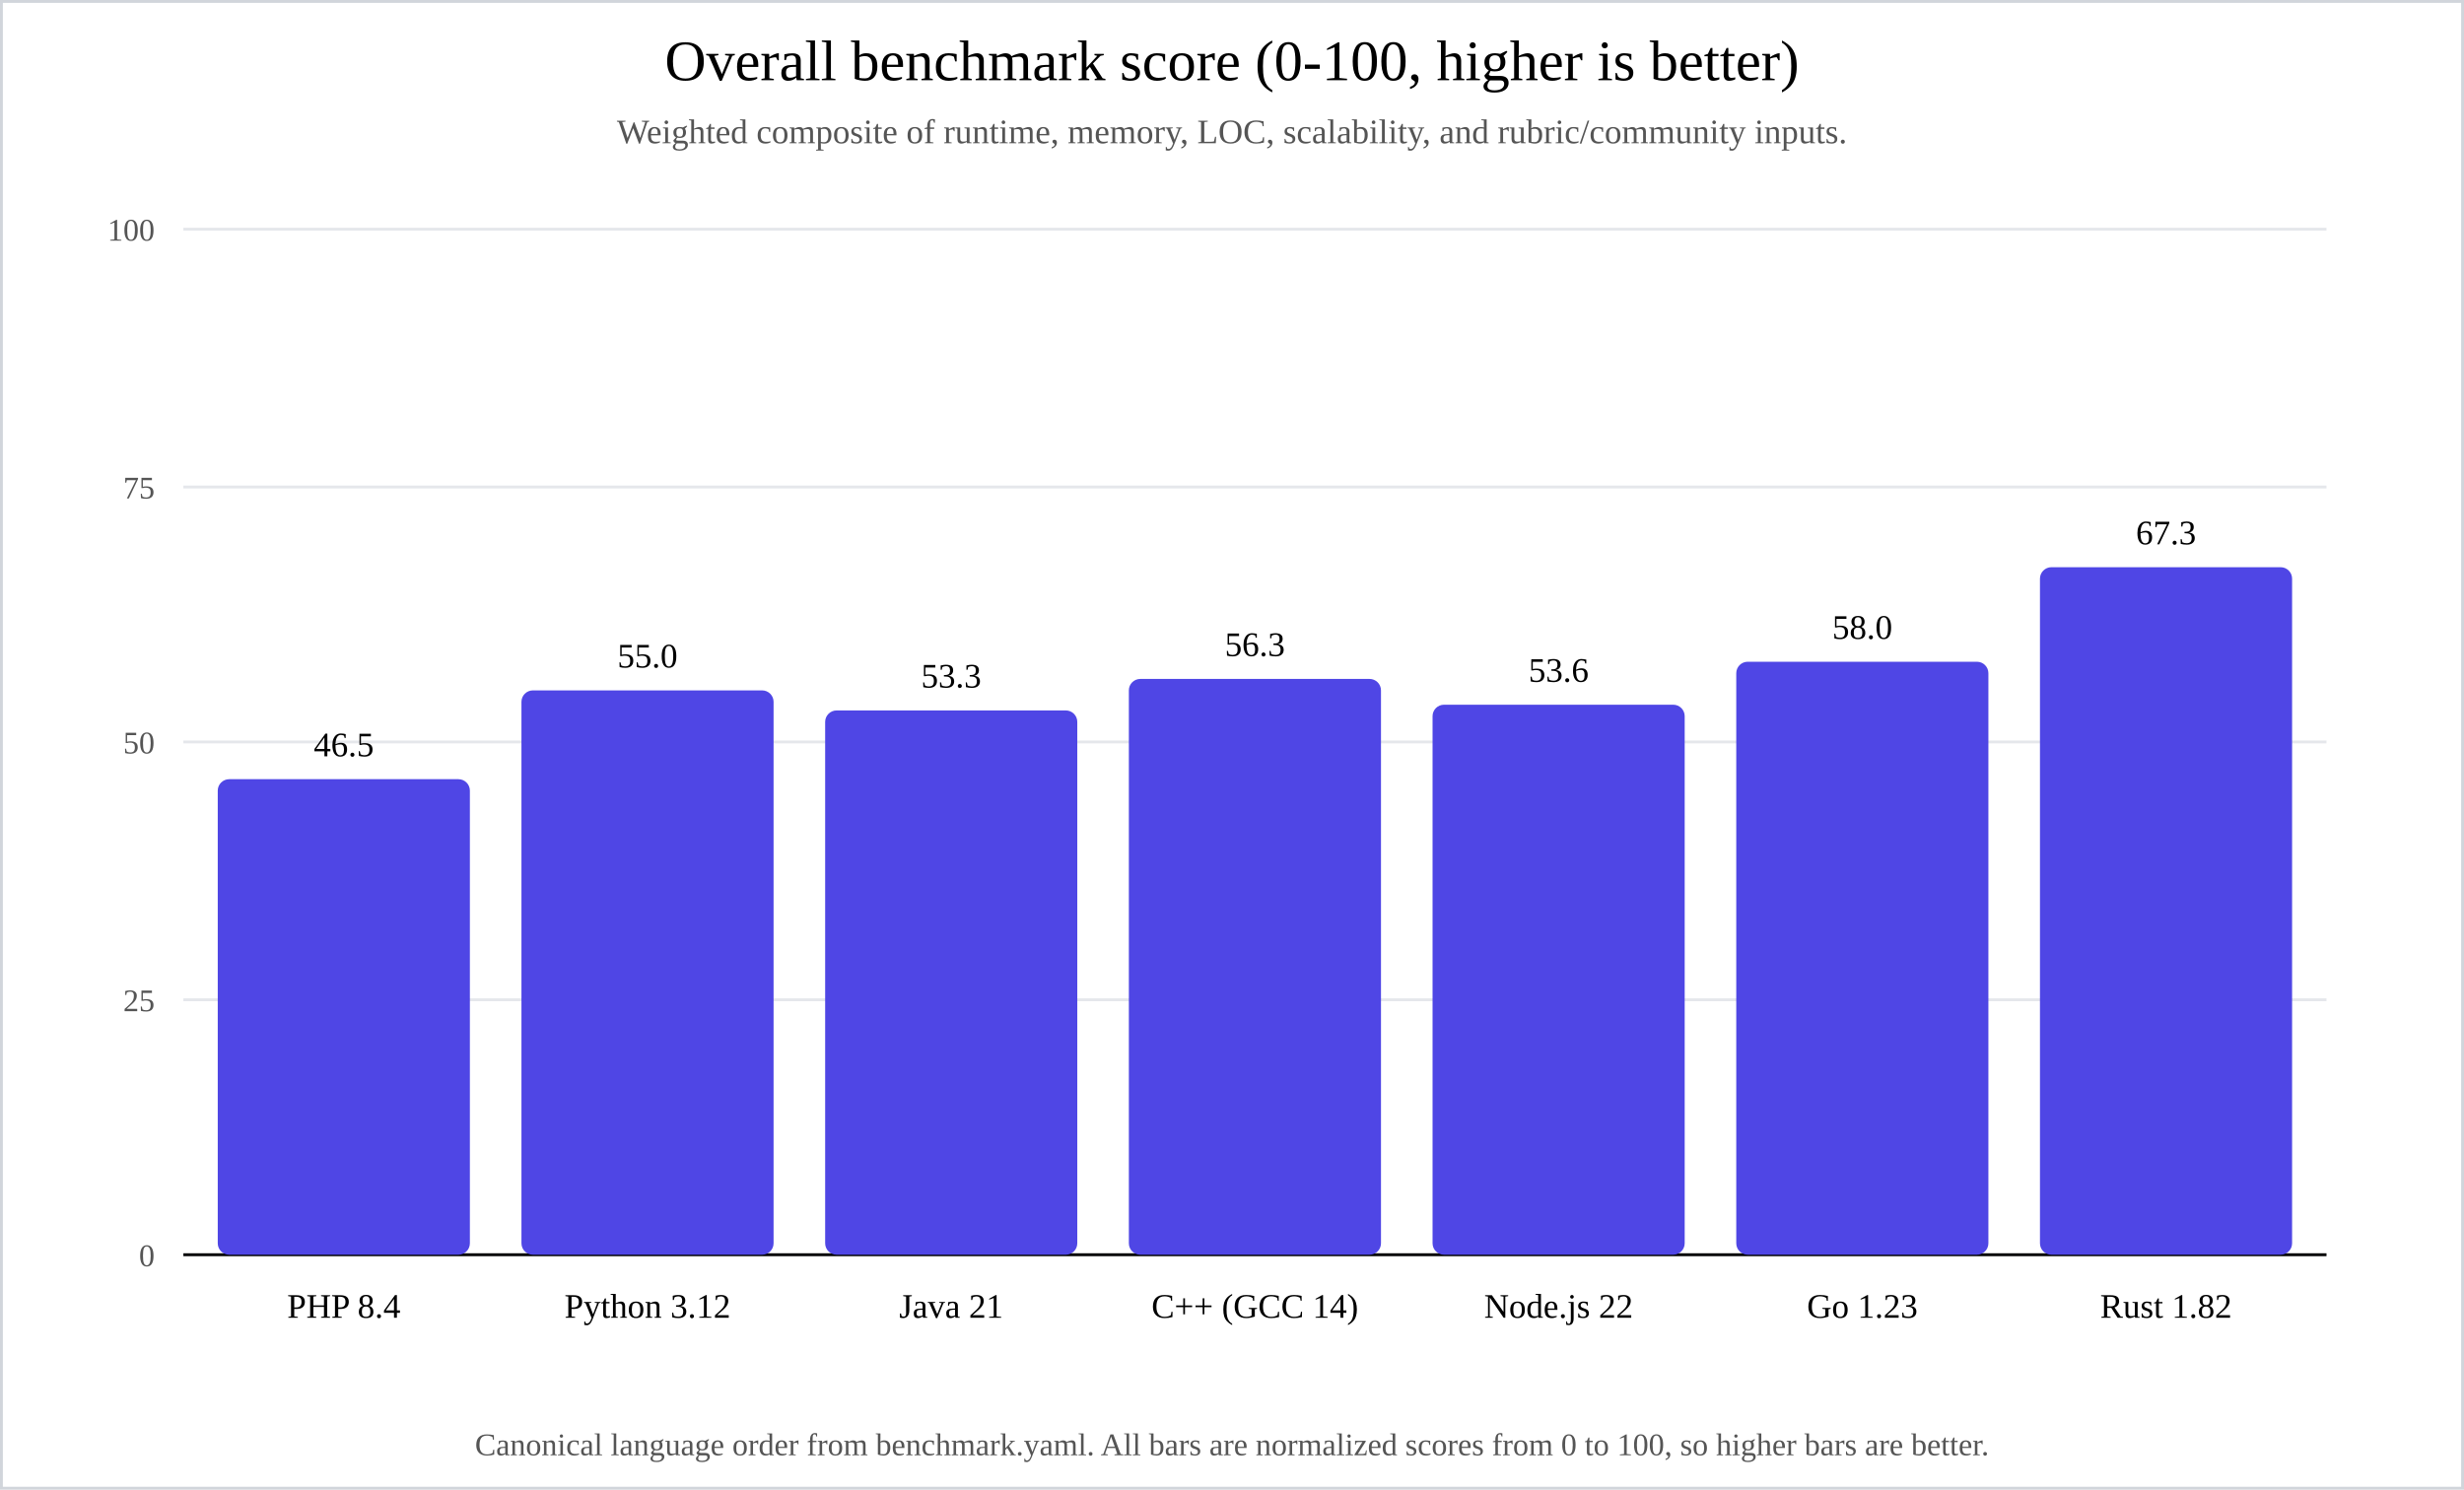
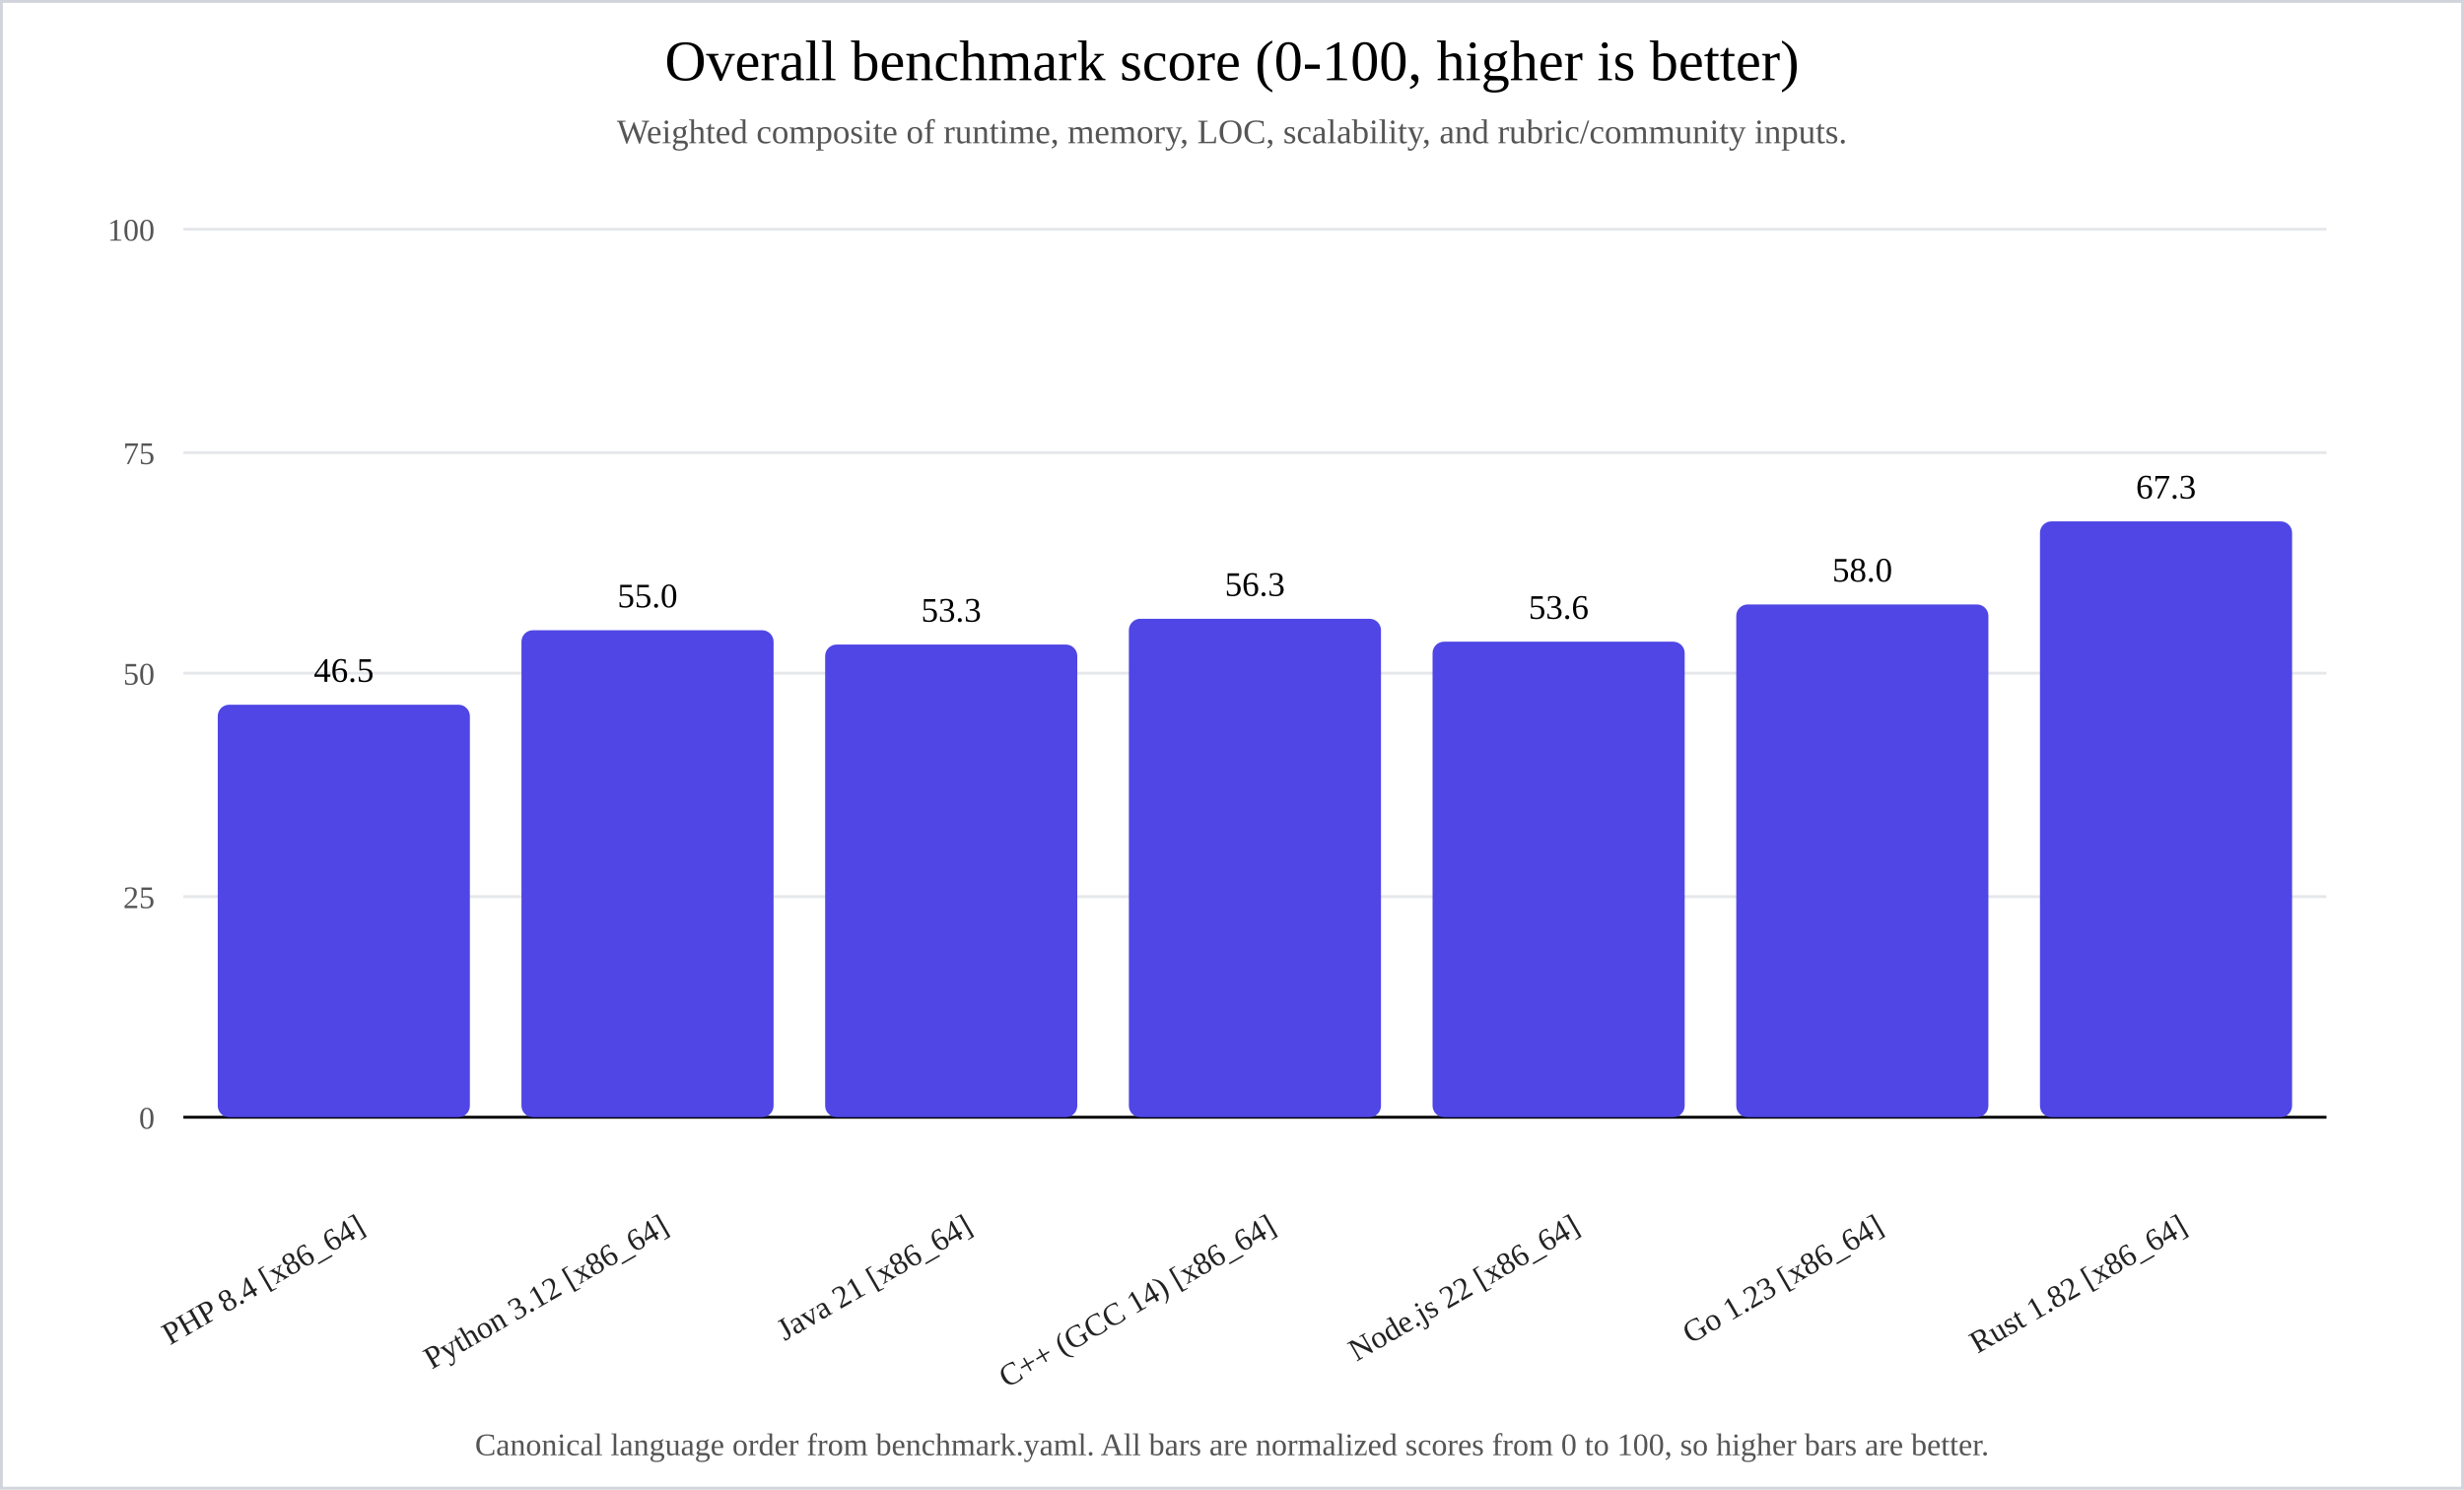
<svg xmlns="http://www.w3.org/2000/svg" width="860" height="520" viewBox="0 0 860 520">
  <rect x="0" y="0" width="860" height="520" fill="#ffffff" />
  <rect x="0.5" y="0.5" width="859" height="519" fill="none" stroke="#d1d5db" />
  <text x="430.0" y="28" text-anchor="middle" font-size="20" fill="#000">
    <tspan x="430.0" dy="0">Overall benchmark score (0-100, higher is better)</tspan>
  </text>
  <text x="430.0" y="50" text-anchor="middle" font-size="12" fill="#555">
    <tspan x="430.0" dy="0">Weighted composite of runtime, memory, LOC, scalability, and rubric/community inputs.</tspan>
  </text>
-   <line x1="64" y1="438" x2="812" y2="438" stroke="#e5e7eb" stroke-width="1" />
-   <text x="54" y="442" text-anchor="end" font-size="11" fill="#555">0</text>
-   <line x1="64" y1="349" x2="812" y2="349" stroke="#e5e7eb" stroke-width="1" />
-   <text x="54" y="353" text-anchor="end" font-size="11" fill="#555">25</text>
-   <line x1="64" y1="259" x2="812" y2="259" stroke="#e5e7eb" stroke-width="1" />
-   <text x="54" y="263" text-anchor="end" font-size="11" fill="#555">50</text>
-   <line x1="64" y1="170" x2="812" y2="170" stroke="#e5e7eb" stroke-width="1" />
-   <text x="54" y="174" text-anchor="end" font-size="11" fill="#555">75</text>
+   <line x1="64" y1="390" x2="812" y2="390" stroke="#e5e7eb" stroke-width="1" />
+   <text x="54" y="394" text-anchor="end" font-size="11" fill="#555">0</text>
+   <line x1="64" y1="313" x2="812" y2="313" stroke="#e5e7eb" stroke-width="1" />
+   <text x="54" y="317" text-anchor="end" font-size="11" fill="#555">25</text>
+   <line x1="64" y1="235" x2="812" y2="235" stroke="#e5e7eb" stroke-width="1" />
+   <text x="54" y="239" text-anchor="end" font-size="11" fill="#555">50</text>
+   <line x1="64" y1="158" x2="812" y2="158" stroke="#e5e7eb" stroke-width="1" />
+   <text x="54" y="162" text-anchor="end" font-size="11" fill="#555">75</text>
  <line x1="64" y1="80" x2="812" y2="80" stroke="#e5e7eb" stroke-width="1" />
  <text x="54" y="84" text-anchor="end" font-size="11" fill="#555">100</text>
-   <line x1="64" y1="438" x2="812" y2="438" stroke="black" />
-   <rect x="76" y="272" width="88" height="166" rx="4" fill="#4f46e5" />
-   <text x="120.0" y="460" text-anchor="middle" font-size="12">PHP 8.4</text>
-   <text x="120.0" y="264" text-anchor="middle" font-size="12">46.5</text>
-   <rect x="182" y="241" width="88" height="197" rx="4" fill="#4f46e5" />
-   <text x="226.0" y="460" text-anchor="middle" font-size="12">Python 3.12</text>
-   <text x="226.0" y="233" text-anchor="middle" font-size="12">55.0</text>
-   <rect x="288" y="248" width="88" height="190" rx="4" fill="#4f46e5" />
-   <text x="332.0" y="460" text-anchor="middle" font-size="12">Java 21</text>
-   <text x="332.0" y="240" text-anchor="middle" font-size="12">53.3</text>
-   <rect x="394" y="237" width="88" height="201" rx="4" fill="#4f46e5" />
-   <text x="438.0" y="460" text-anchor="middle" font-size="12">C++ (GCC 14)</text>
-   <text x="438.0" y="229" text-anchor="middle" font-size="12">56.3</text>
-   <rect x="500" y="246" width="88" height="192" rx="4" fill="#4f46e5" />
-   <text x="544.0" y="460" text-anchor="middle" font-size="12">Node.js 22</text>
-   <text x="544.0" y="238" text-anchor="middle" font-size="12">53.6</text>
-   <rect x="606" y="231" width="88" height="207" rx="4" fill="#4f46e5" />
-   <text x="650.0" y="460" text-anchor="middle" font-size="12">Go 1.23</text>
-   <text x="650.0" y="223" text-anchor="middle" font-size="12">58.0</text>
-   <rect x="712" y="198" width="88" height="240" rx="4" fill="#4f46e5" />
-   <text x="756.0" y="460" text-anchor="middle" font-size="12">Rust 1.82</text>
-   <text x="756.0" y="190" text-anchor="middle" font-size="12">67.3</text>
+   <line x1="64" y1="390" x2="812" y2="390" stroke="black" />
+   <rect x="76" y="246" width="88" height="144" rx="4" fill="#4f46e5" />
+   <text x="128.0" y="430" transform="rotate(-30 128.0 430)" text-anchor="end" font-size="11" fill="#222">PHP 8.4 [x86_64]</text>
+   <text x="120.0" y="238" text-anchor="middle" font-size="12">46.5</text>
+   <rect x="182" y="220" width="88" height="170" rx="4" fill="#4f46e5" />
+   <text x="234.0" y="430" transform="rotate(-30 234.0 430)" text-anchor="end" font-size="11" fill="#222">Python 3.12 [x86_64]</text>
+   <text x="226.0" y="212" text-anchor="middle" font-size="12">55.0</text>
+   <rect x="288" y="225" width="88" height="165" rx="4" fill="#4f46e5" />
+   <text x="340.0" y="430" transform="rotate(-30 340.0 430)" text-anchor="end" font-size="11" fill="#222">Java 21 [x86_64]</text>
+   <text x="332.0" y="217" text-anchor="middle" font-size="12">53.3</text>
+   <rect x="394" y="216" width="88" height="174" rx="4" fill="#4f46e5" />
+   <text x="446.0" y="430" transform="rotate(-30 446.0 430)" text-anchor="end" font-size="11" fill="#222">C++ (GCC 14) [x86_64]</text>
+   <text x="438.0" y="208" text-anchor="middle" font-size="12">56.3</text>
+   <rect x="500" y="224" width="88" height="166" rx="4" fill="#4f46e5" />
+   <text x="552.0" y="430" transform="rotate(-30 552.0 430)" text-anchor="end" font-size="11" fill="#222">Node.js 22 [x86_64]</text>
+   <text x="544.0" y="216" text-anchor="middle" font-size="12">53.6</text>
+   <rect x="606" y="211" width="88" height="179" rx="4" fill="#4f46e5" />
+   <text x="658.0" y="430" transform="rotate(-30 658.0 430)" text-anchor="end" font-size="11" fill="#222">Go 1.23 [x86_64]</text>
+   <text x="650.0" y="203" text-anchor="middle" font-size="12">58.0</text>
+   <rect x="712" y="182" width="88" height="208" rx="4" fill="#4f46e5" />
+   <text x="764.0" y="430" transform="rotate(-30 764.0 430)" text-anchor="end" font-size="11" fill="#222">Rust 1.82 [x86_64]</text>
+   <text x="756.0" y="174" text-anchor="middle" font-size="12">67.3</text>
  <text x="430.0" y="508" text-anchor="middle" font-size="11" fill="#555">
    <tspan x="430.0" dy="0">Canonical language order from benchmark.yaml. All bars are normalized scores from 0 to 100, so higher bars are better.</tspan>
  </text>
</svg>
